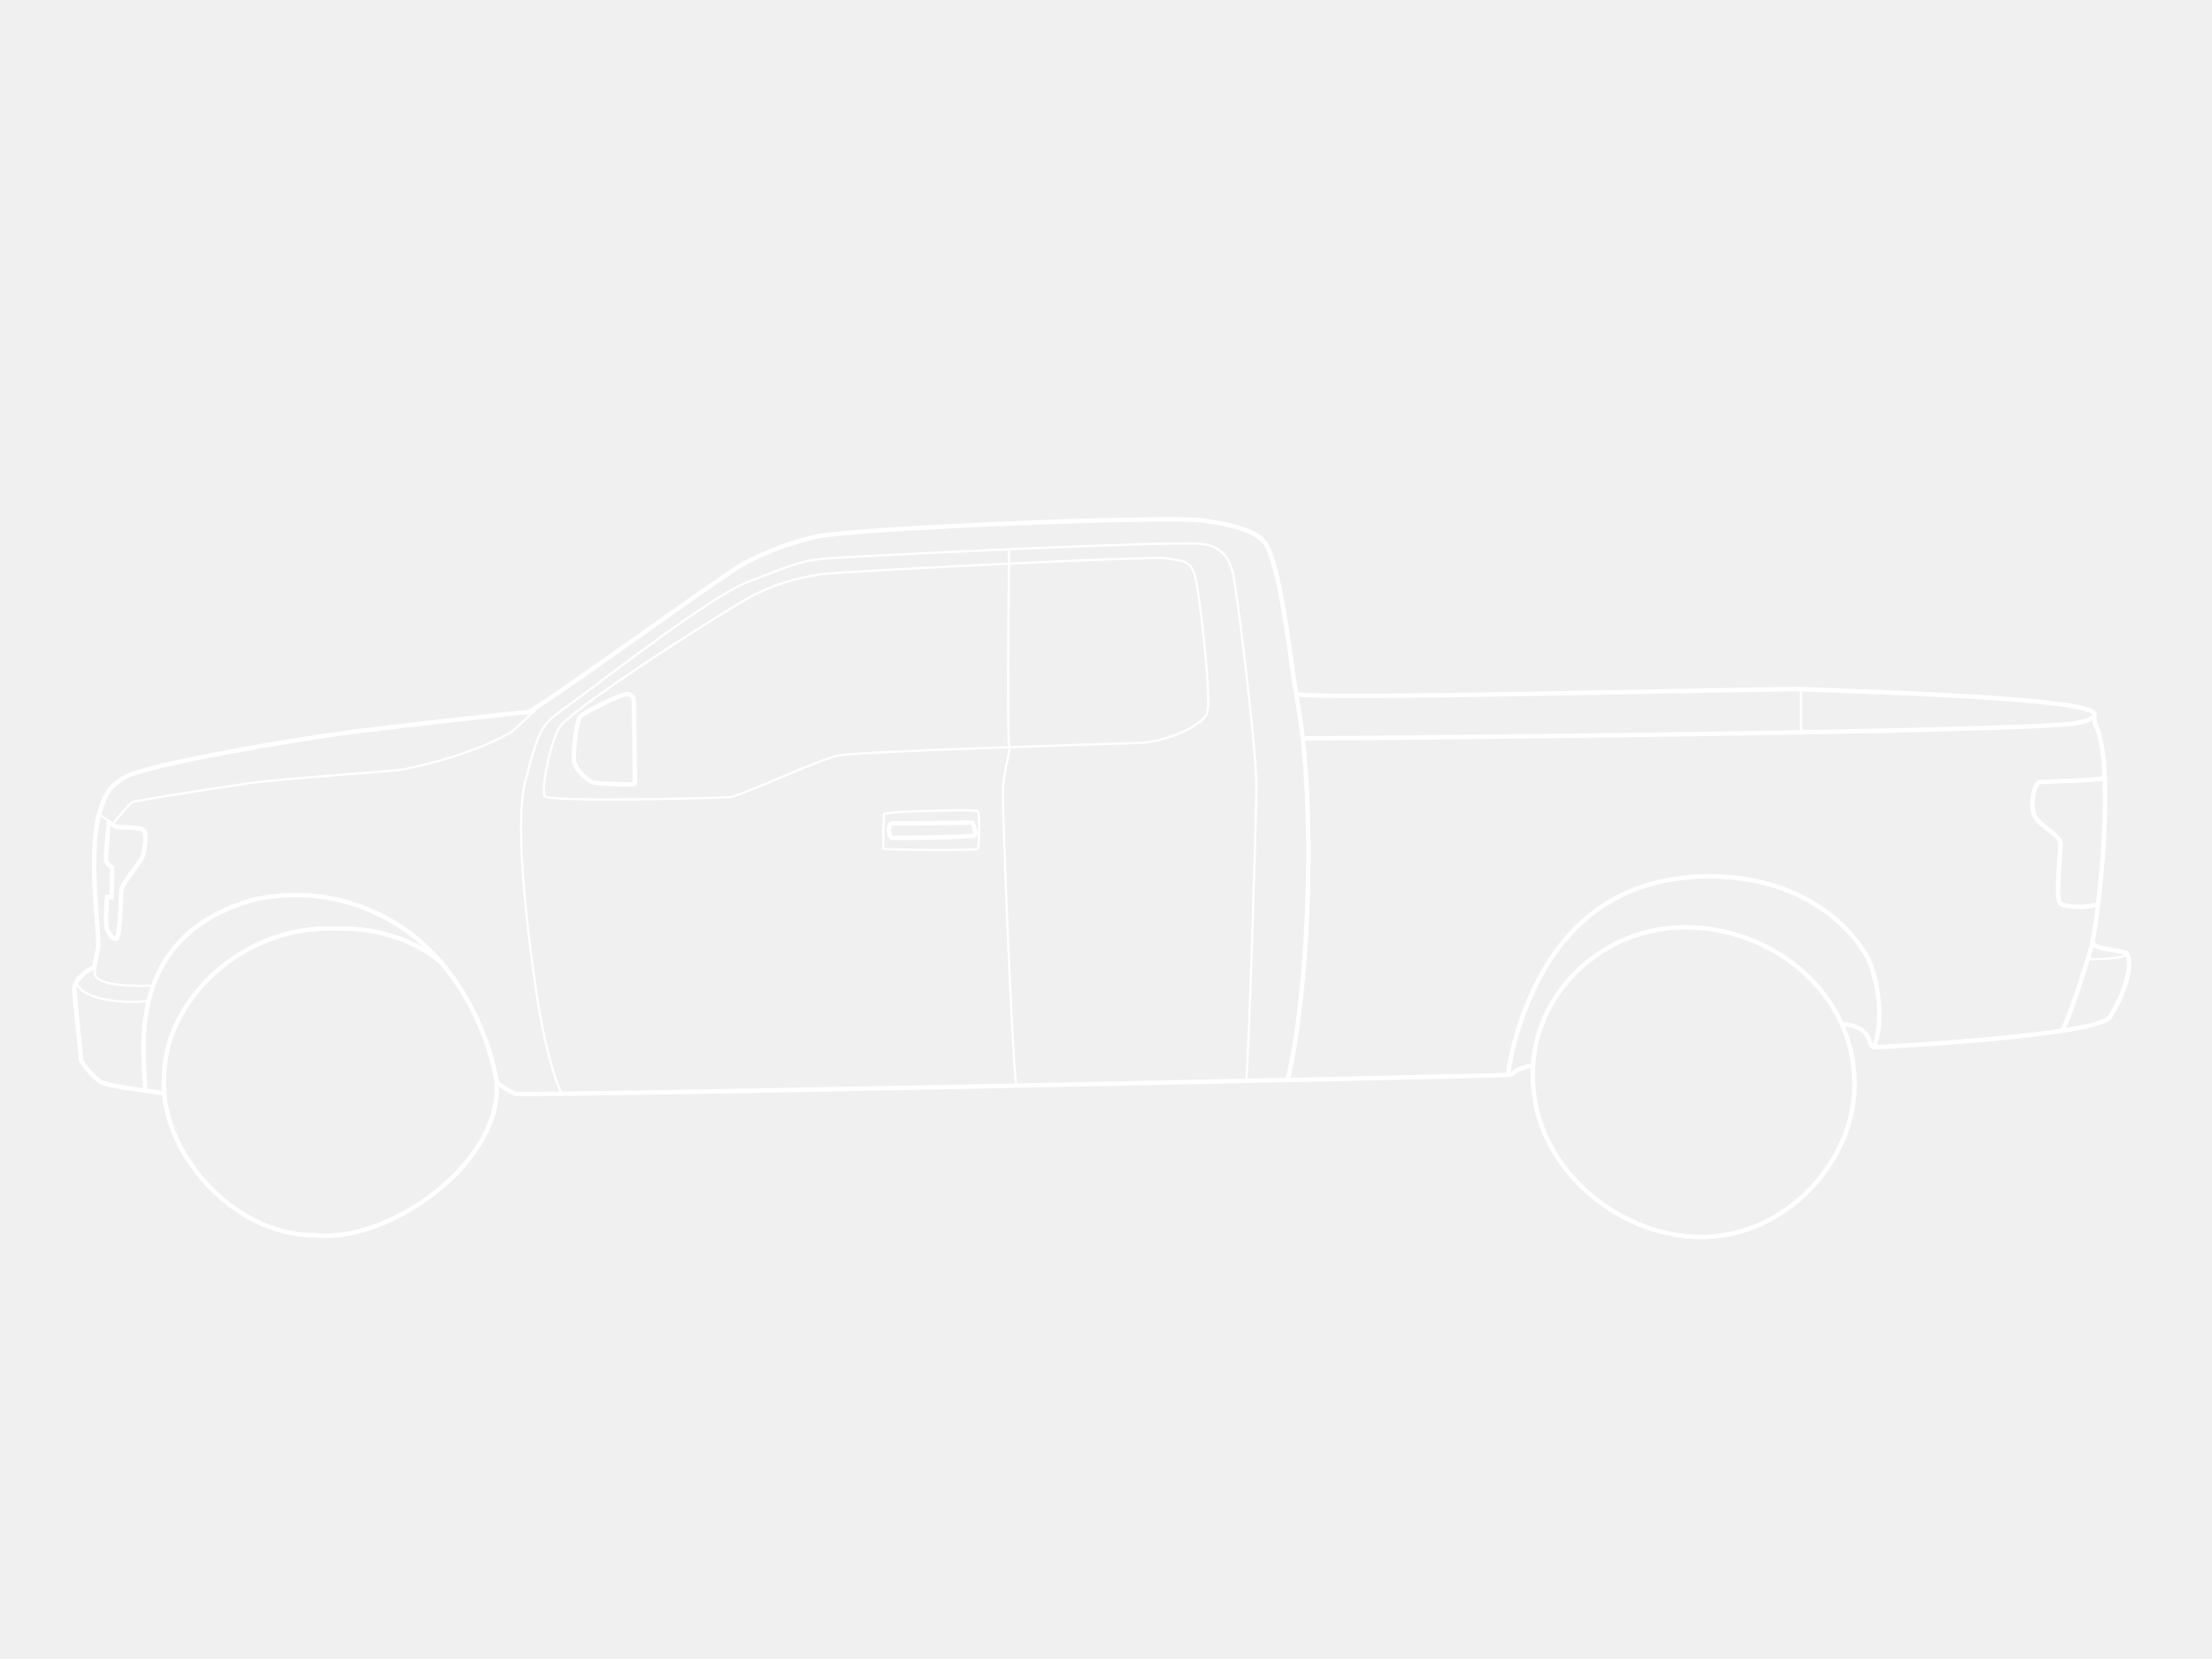
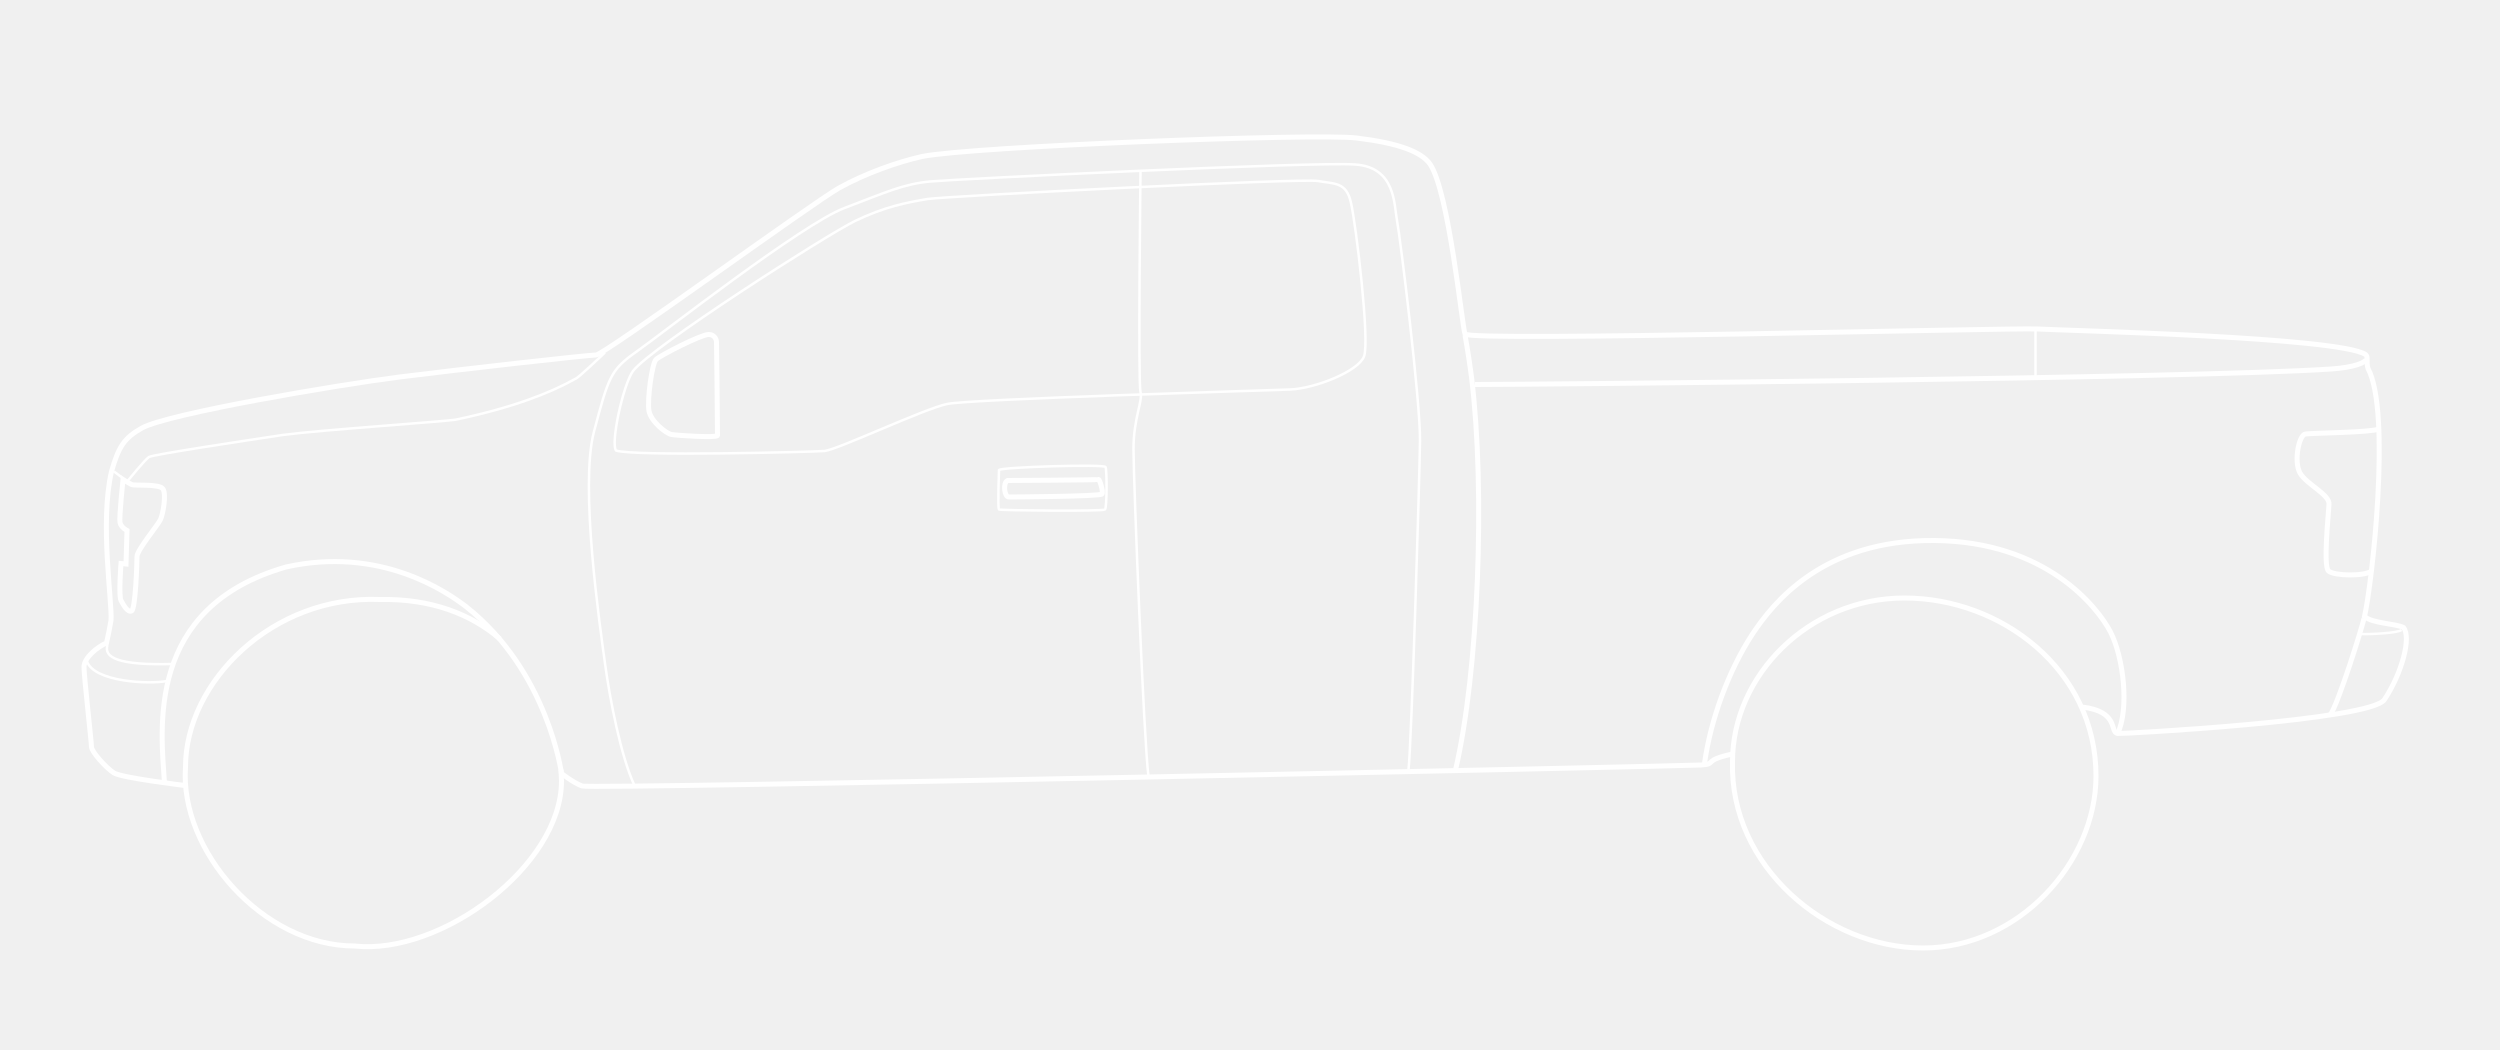
- <svg xmlns="http://www.w3.org/2000/svg" xml:space="preserve" id="ff150-GOx2s_9L_svg__Calque_1" x="0" y="0" style="enable-background:new 0 0 500 375" version="1.1" viewBox="0 0 500 375">
+ <svg xmlns="http://www.w3.org/2000/svg" xml:space="preserve" id="ff150-GOx2s_9L_svg__Calque_1" x="0" y="0" style="enable-background:new 0 0 500 375" version="1.1" viewBox="0 90 500 210">
  <style>.ff150-GOx2s_9L_svg__st2,.ff150-GOx2s_9L_svg__st3{fill:none;stroke:#fff;stroke-miterlimit:10}.ff150-GOx2s_9L_svg__st3{stroke-width:.5}</style>
  <g id="ff150-GOx2s_9L_svg__Calque_2_00000138561109888502971920000016111939346648811158_">
    <path d="M112.2 243.9c0 .8.1 1.5.1 2.3 0 17-24.2 34.9-41.4 33-18.3 0-35-19.1-33.8-35.8 0-17 17.4-34.4 38.9-33.5 10.2-.2 18.2 2.9 24 7.9m319.2 27.4c0 17.2-15.4 34.4-34.6 34.4s-38.7-16.3-38.1-37.3c0-17.2 15.2-32.7 34.4-32.7 19.3 0 38.3 14.3 38.3 35.6z" class="ff150-GOx2s_9L_svg__st2" />
    <path d="M37 247.1s-12.5-1.5-14.2-2.5c-1.7-1.1-4.5-4.3-4.5-5.2s-1.5-14.1-1.5-16 2.8-4.1 4.5-4.8c.2-.8.7-3.3.9-4.5.3-3.5-2.3-19.5.1-29.8 1.4-4.9 2.5-6.7 6.1-8.7 5.2-2.9 39.6-8.7 51.5-10.2s37.7-4.4 39.3-4.4 43.4-30.5 48.6-33.4c5.2-2.9 11.7-5.2 16.6-6.3 9.9-2 78.6-4.7 86.9-3.7s12.9 2.7 14.7 5.2c3.8 5.6 6.4 32.4 7 34s109.4-1.3 114.6-1 60.2 1.6 65.5 5.1c.6.4.1 1.5.5 2.8 4.7 8.7.8 43.1-.7 49.6 1.6 1.4 6.2 1.4 7.8 2.2 1.6 2-.3 9.1-3.8 14.4-2.6 4.2-52.6 6.9-53.4 6.8-1.6-.3.4-4.4-7.1-5.3" class="ff150-GOx2s_9L_svg__st2" />
    <path d="M346.5 240.8c-6.1 1.3-3 2-6.3 2.2s-222 4.9-223.8 4.2-4.1-2.5-4.1-2.5-2.7-20.4-19-33.3c-4-3.1-17.3-12.2-36.1-8-28.2 8.1-25 32.5-24.3 43.3" class="ff150-GOx2s_9L_svg__st2" />
    <path d="M340.9 242.7c1.2-8.7 4.8-18.6 9.6-25.9 4.1-6.2 14.1-18.9 36.4-18.7s32.6 13.3 35.2 18.3c2.6 5.1 3.8 15.3 1.4 20.4M291.1 244c4.6-19.6 6-55.8 3.2-78.6-.6-4.6-1.3-8.4-1.3-8.4m2 9.9c11.2 0 142.7-1.2 171.2-3.1 4.6-.3 7.1-1.3 7.1-2.1m2.5 14.1c-1.6.7-13.4.8-14.7 1-1.3.1-2.4 5.5-1.1 7.8s6 4.3 5.8 6.3c-.1 2-1.2 12.3-.1 13.3s7.3 1.1 8.6 0m-450.1-1.5s-.5 6.5 0 7.4 1.3 2.4 2.1 2.1c.8-.3 1.1-9.6 1.1-10.9s4.2-6.3 4.7-7.4c.5-1.1 1.2-5 .5-6.1s-5.7-.6-6.3-.9c-.6-.3-1.7-1-1.7-1s-.8 7.6-.6 8.6c.2 1 1.4 1.6 1.4 1.6l-.2 6.7-1-.1zm177.3-16.6s18-.1 18.2-.2 1 2.4.7 2.9-18.4.6-18.6.6c-.9.1-1.3-2.8-.3-3.3zm-58-9c-.2.5-8.1 0-9.2-.2s-4.1-2.6-4.5-4.7c-.4-2.2.6-9.5 1.4-10.3.8-.8 9-5 10.5-5s1.6 1.4 1.6 1.5c0 0 .2 14.3.2 18.7zm322.5 56c1.8-2.7 6.4-17.6 6.8-19.4" class="ff150-GOx2s_9L_svg__st2" />
    <path d="M199.8 184s-.3 7.7 0 7.9 20.8.4 21.2 0 .4-8 .1-8.5c-.2-.6-20.8 0-21.3.6zm272.3 32.8c2 .1 7.5-.2 8.2-.8m-458.8 3c-.8 2.5 2.1 4.1 13 3.8m-17.1-.5c1.5 4.1 12.4 4.6 16 3.9m-10.6-41.9 1.6 1.2m1.2.6s3.5-4.3 4.2-4.7c.8-.5 19.4-3.3 26.7-4.4 7.3-1 32.8-2.7 34.8-3.1 11.3-2.4 18.7-5.3 23.7-8.1.6-.1 5.3-4.7 6-5.3" class="ff150-GOx2s_9L_svg__st3" />
    <path d="M126.8 246.9c-2.6-5.7-4.8-16.8-5.8-24.2s-5.1-35.5-2.2-46.4 3.3-12.3 8.4-15.9c5.1-3.6 33.2-25.6 41.7-28.8 8.4-3.2 11.8-4.8 17.1-5.3s76.8-4 85-3.4c8.2.5 7.8 8.2 8.4 11.2s4.7 36.3 4.6 44.1c-.1 7.8-1.7 60.8-2.3 65.7" class="ff150-GOx2s_9L_svg__st3" />
    <path d="M229.7 245.3c-.9-6.3-3-59.3-3-65.5s1.9-9.6 1.4-11.4c-.5-1.8 0-44.1 0-44.1" class="ff150-GOx2s_9L_svg__st3" />
    <path d="M123.2 180.1c-1.1-1.5 1.4-13.1 3.4-15.9 3.8-4.9 38.5-27.1 44.4-30 6-2.9 10.4-3.7 14.5-4.4 4.2-.6 74.9-4.2 78.1-3.6s5.7.1 6.6 4.4c1 4.3 3.8 27.7 2.6 30.7s-9.8 6.4-14.8 6.6-63.9 1.9-68.6 2.9c-4.7 1-21.8 9.1-24.5 9.4-2.8.2-38.4 1.1-41.7-.1zm283.9-23.9v9.3" class="ff150-GOx2s_9L_svg__st3" />
  </g>
</svg>
